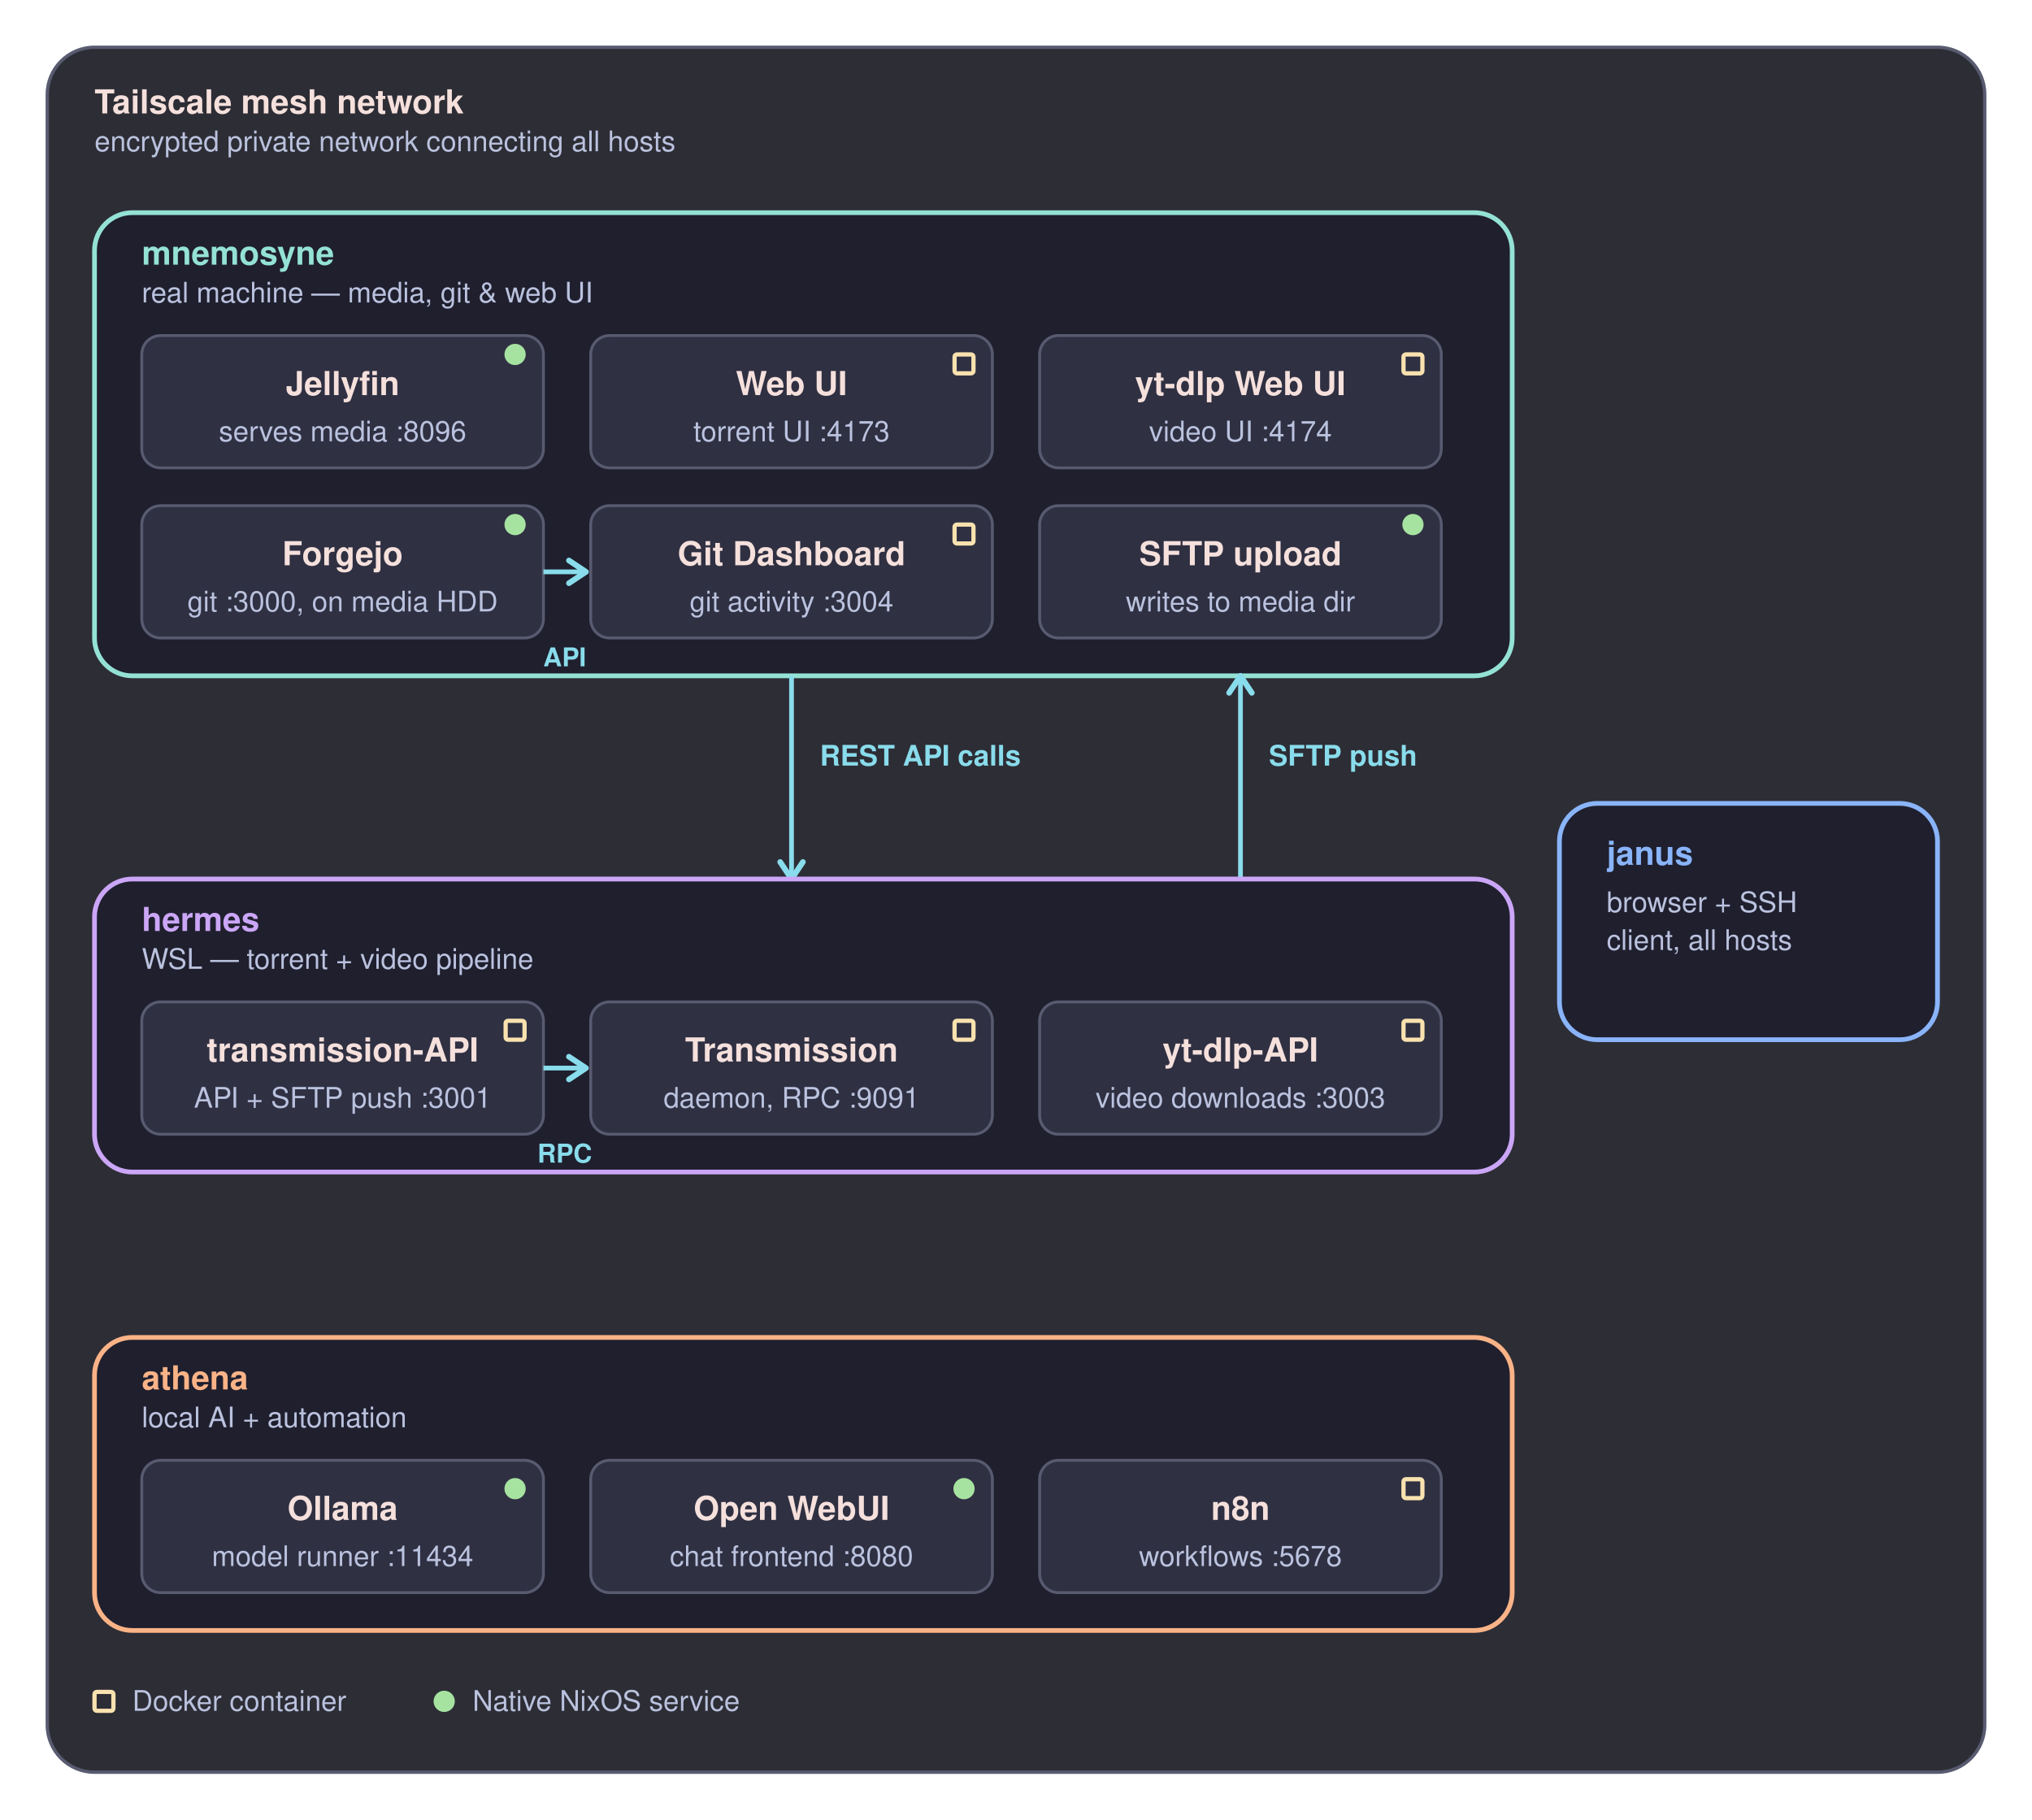
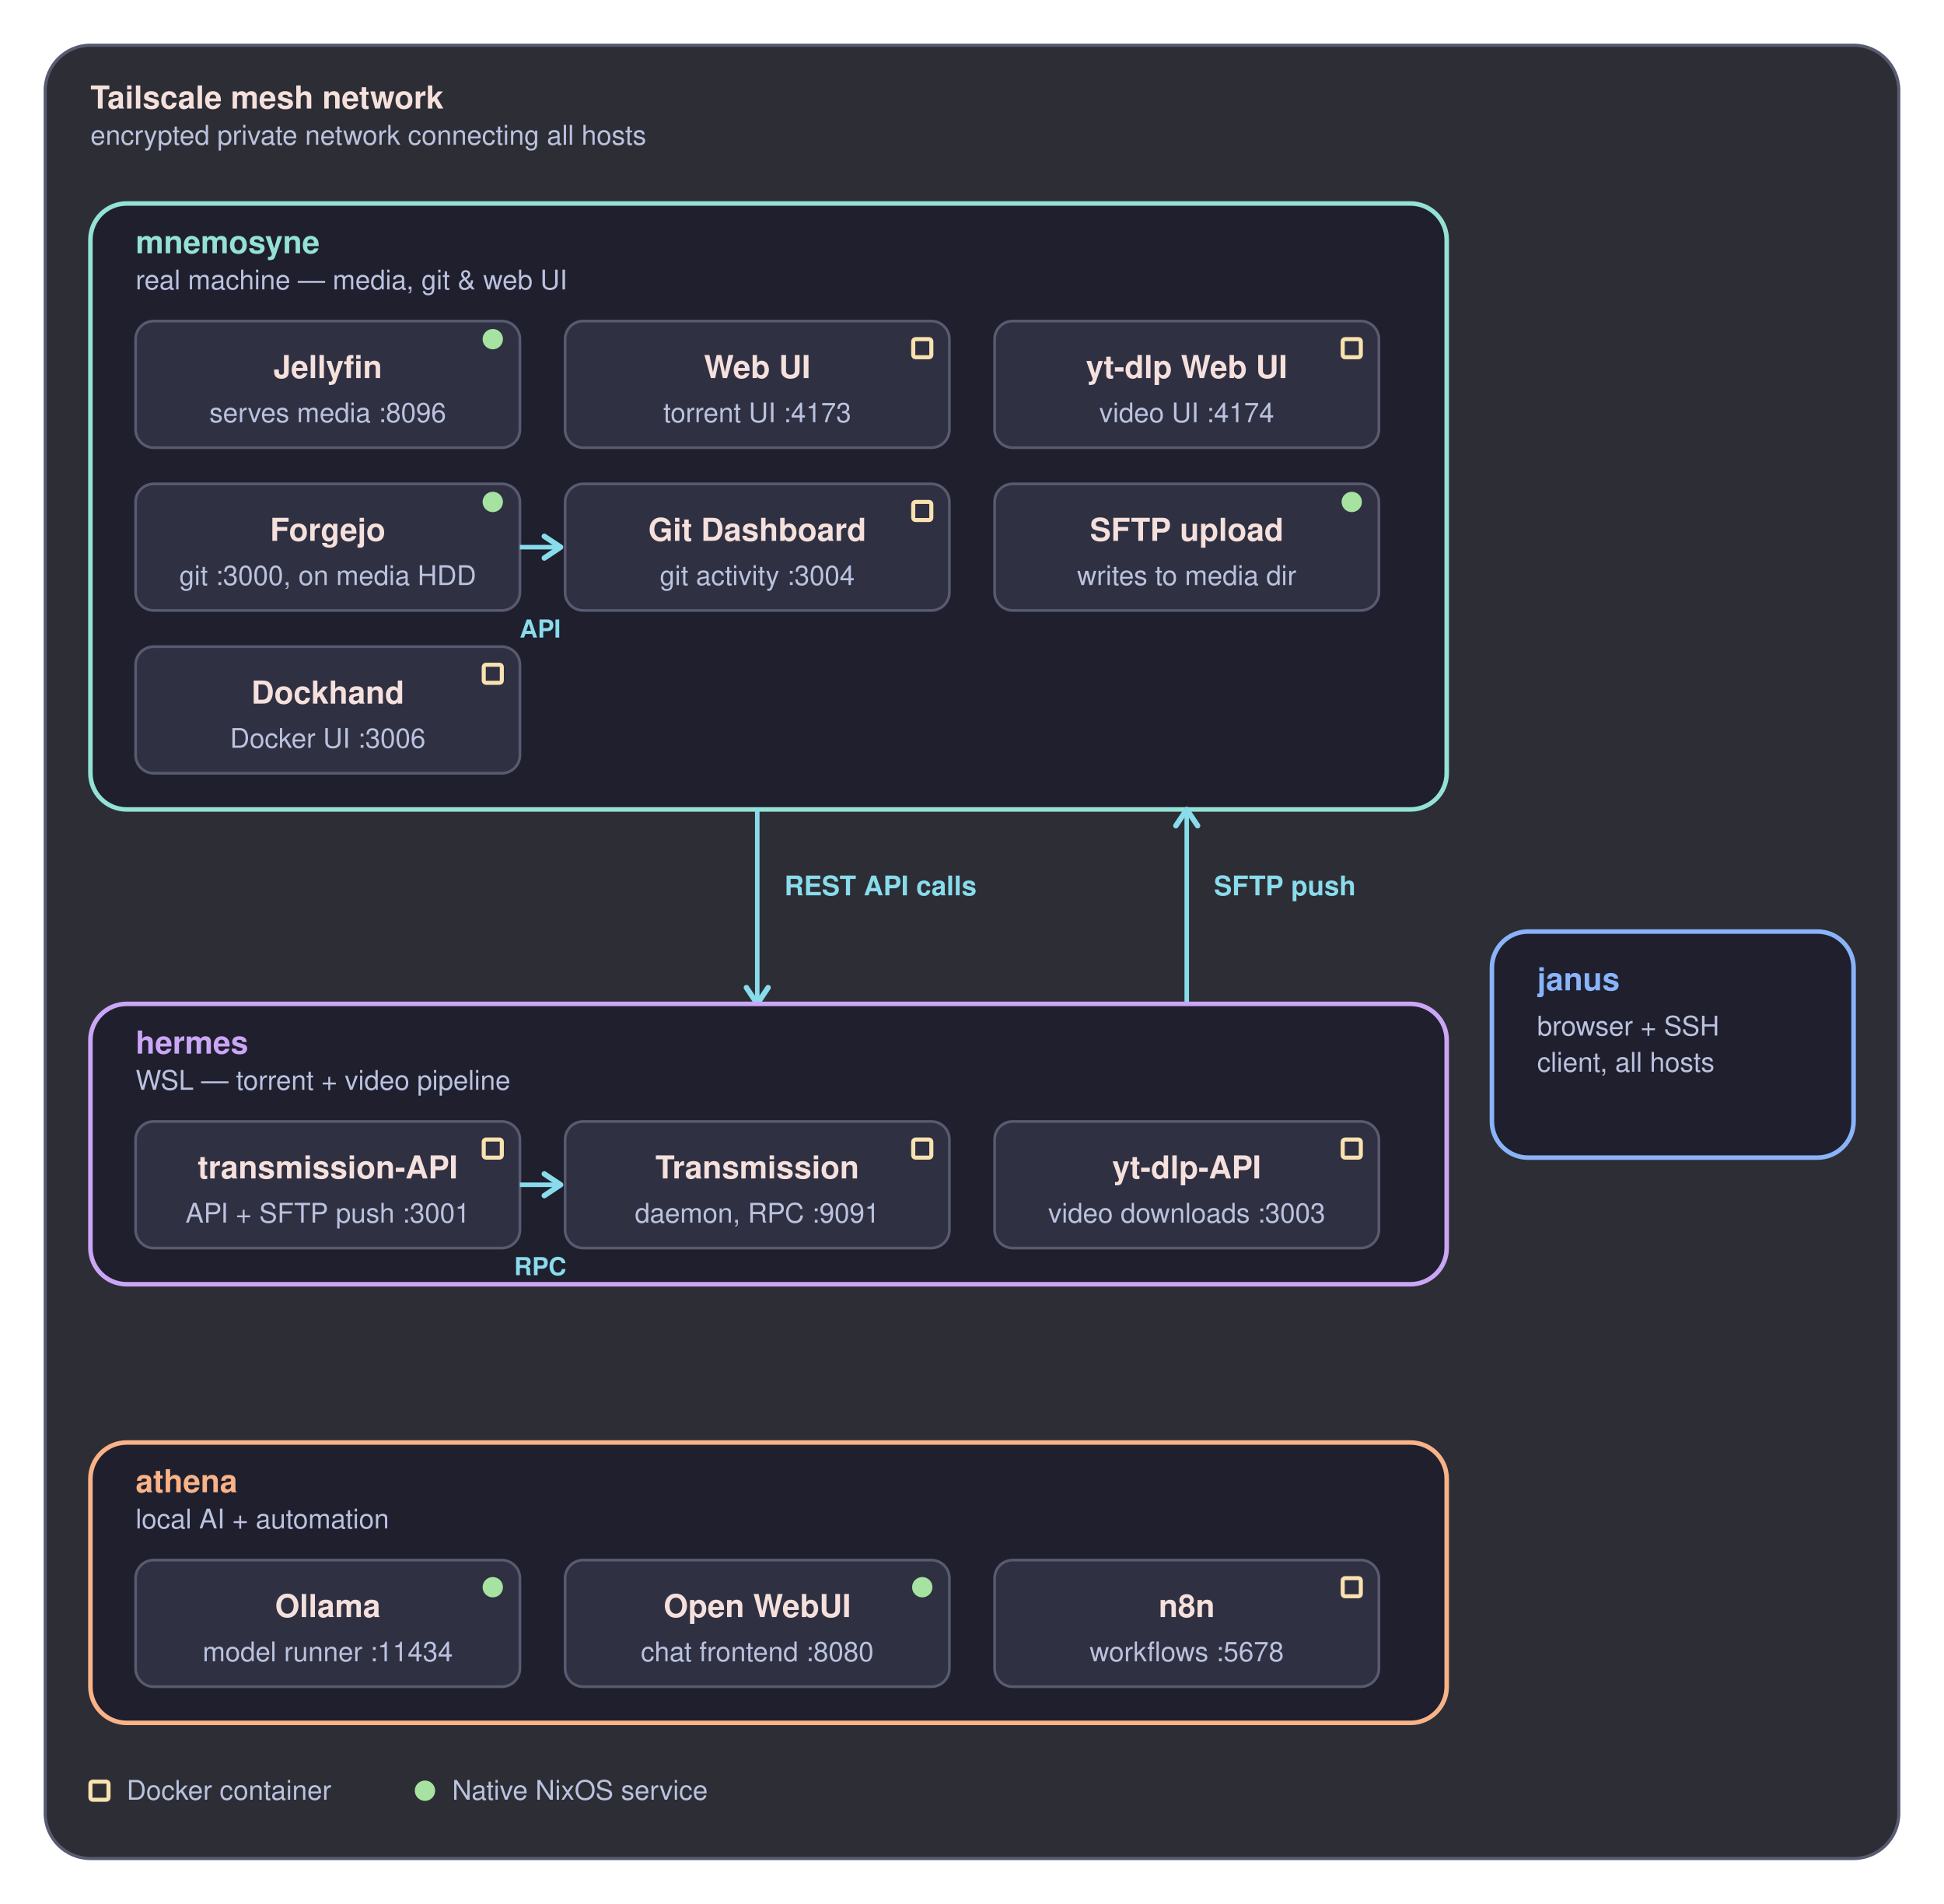
- <svg xmlns="http://www.w3.org/2000/svg" width="860" height="770" viewBox="0 0 860 770" font-family="-apple-system, BlinkMacSystemFont, 'Segoe UI', Helvetica, Arial, sans-serif">
+ <svg xmlns="http://www.w3.org/2000/svg" width="860" height="842" viewBox="0 0 860 842" font-family="-apple-system, BlinkMacSystemFont, 'Segoe UI', Helvetica, Arial, sans-serif">
  <defs>
    <marker id="arrow" viewBox="0 0 10 10" refX="8" refY="5" markerWidth="6" markerHeight="6" orient="auto-start-reverse">
      <path d="M2 1L8 5L2 9" fill="none" stroke="#89dceb" stroke-width="2" stroke-linecap="round" stroke-linejoin="round" />
    </marker>
    <marker id="arrow-gray" viewBox="0 0 10 10" refX="8" refY="5" markerWidth="6" markerHeight="6" orient="auto-start-reverse">
      <path d="M2 1L8 5L2 9" fill="none" stroke="#9399b2" stroke-width="2" stroke-linecap="round" stroke-linejoin="round" />
    </marker>
  </defs>
-   <rect x="20" y="20" width="820" height="730" rx="20" fill="#11111b" fill-opacity="0.88" stroke="#585b70" stroke-width="1.4" />
+   <rect x="20" y="20" width="820" height="802" rx="20" fill="#11111b" fill-opacity="0.88" stroke="#585b70" stroke-width="1.4" />
  <text x="40" y="48" font-size="14" font-weight="700" fill="#f5e0dc">Tailscale mesh network</text>
  <text x="40" y="64" font-size="12" fill="#bac2de">encrypted private network connecting all hosts</text>
-   <rect x="40" y="90" width="600" height="196" rx="16" fill="#1e1e2e" fill-opacity="0.92" stroke="#94e2d5" stroke-width="2" />
+   <rect x="40" y="90" width="600" height="268" rx="16" fill="#1e1e2e" fill-opacity="0.92" stroke="#94e2d5" stroke-width="2" />
  <text x="60" y="112" font-size="14" font-weight="700" fill="#94e2d5">mnemosyne</text>
  <text x="60" y="128" font-size="12" fill="#bac2de">real machine — media, git &amp; web UI</text>
  <rect x="60" y="142" width="170" height="56" rx="8" fill="#313244" fill-opacity="0.95" stroke="#585b70" stroke-width="1.2" />
  <circle cx="218" cy="150" r="4.5" fill="#a6e3a1" />
  <text x="145" y="164" text-anchor="middle" dominant-baseline="central" font-size="14" font-weight="700" fill="#f5e0dc">Jellyfin</text>
  <text x="145" y="184" text-anchor="middle" dominant-baseline="central" font-size="12" fill="#bac2de">serves media :8096</text>
  <rect x="250" y="142" width="170" height="56" rx="8" fill="#313244" fill-opacity="0.95" stroke="#585b70" stroke-width="1.2" />
  <rect x="404" y="150" width="8" height="8" rx="1" fill="none" stroke="#f9e2af" stroke-width="1.8" />
  <text x="335" y="164" text-anchor="middle" dominant-baseline="central" font-size="14" font-weight="700" fill="#f5e0dc">Web UI</text>
  <text x="335" y="184" text-anchor="middle" dominant-baseline="central" font-size="12" fill="#bac2de">torrent UI :4173</text>
  <rect x="440" y="142" width="170" height="56" rx="8" fill="#313244" fill-opacity="0.95" stroke="#585b70" stroke-width="1.2" />
  <rect x="594" y="150" width="8" height="8" rx="1" fill="none" stroke="#f9e2af" stroke-width="1.8" />
  <text x="525" y="164" text-anchor="middle" dominant-baseline="central" font-size="14" font-weight="700" fill="#f5e0dc">yt-dlp Web UI</text>
  <text x="525" y="184" text-anchor="middle" dominant-baseline="central" font-size="12" fill="#bac2de">video UI :4174</text>
  <rect x="60" y="214" width="170" height="56" rx="8" fill="#313244" fill-opacity="0.95" stroke="#585b70" stroke-width="1.2" />
  <circle cx="218" cy="222" r="4.5" fill="#a6e3a1" />
  <text x="145" y="236" text-anchor="middle" dominant-baseline="central" font-size="14" font-weight="700" fill="#f5e0dc">Forgejo</text>
  <text x="145" y="256" text-anchor="middle" dominant-baseline="central" font-size="12" fill="#bac2de">git :3000, on media HDD</text>
  <rect x="250" y="214" width="170" height="56" rx="8" fill="#313244" fill-opacity="0.95" stroke="#585b70" stroke-width="1.2" />
  <rect x="404" y="222" width="8" height="8" rx="1" fill="none" stroke="#f9e2af" stroke-width="1.8" />
  <text x="335" y="236" text-anchor="middle" dominant-baseline="central" font-size="14" font-weight="700" fill="#f5e0dc">Git Dashboard</text>
  <text x="335" y="256" text-anchor="middle" dominant-baseline="central" font-size="12" fill="#bac2de">git activity :3004</text>
  <line x1="230" y1="242" x2="248" y2="242" stroke="#89dceb" stroke-width="2" marker-end="url(#arrow)" />
  <text x="239" y="282" text-anchor="middle" font-size="11" font-weight="600" fill="#89dceb">API</text>
  <rect x="440" y="214" width="170" height="56" rx="8" fill="#313244" fill-opacity="0.95" stroke="#585b70" stroke-width="1.2" />
  <circle cx="598" cy="222" r="4.5" fill="#a6e3a1" />
  <text x="525" y="236" text-anchor="middle" dominant-baseline="central" font-size="14" font-weight="700" fill="#f5e0dc">SFTP upload</text>
  <text x="525" y="256" text-anchor="middle" dominant-baseline="central" font-size="12" fill="#bac2de">writes to media dir</text>
-   <line x1="335" y1="286" x2="335" y2="372" stroke="#89dceb" stroke-width="2" marker-end="url(#arrow)" />
-   <text x="347" y="324" font-size="12" font-weight="600" fill="#89dceb">REST API calls</text>
-   <line x1="525" y1="372" x2="525" y2="286" stroke="#89dceb" stroke-width="2" marker-end="url(#arrow)" />
-   <text x="537" y="324" font-size="12" font-weight="600" fill="#89dceb">SFTP push</text>
-   <rect x="40" y="372" width="600" height="124" rx="16" fill="#1e1e2e" fill-opacity="0.92" stroke="#cba6f7" stroke-width="2" />
-   <text x="60" y="394" font-size="14" font-weight="700" fill="#cba6f7">hermes</text>
-   <text x="60" y="410" font-size="12" fill="#bac2de">WSL — torrent + video pipeline</text>
-   <rect x="60" y="424" width="170" height="56" rx="8" fill="#313244" fill-opacity="0.95" stroke="#585b70" stroke-width="1.2" />
-   <rect x="214" y="432" width="8" height="8" rx="1" fill="none" stroke="#f9e2af" stroke-width="1.8" />
-   <text x="145" y="446" text-anchor="middle" dominant-baseline="central" font-size="14" font-weight="700" fill="#f5e0dc">transmission-API</text>
-   <text x="145" y="466" text-anchor="middle" dominant-baseline="central" font-size="12" fill="#bac2de">API + SFTP push :3001</text>
-   <rect x="250" y="424" width="170" height="56" rx="8" fill="#313244" fill-opacity="0.95" stroke="#585b70" stroke-width="1.2" />
-   <rect x="404" y="432" width="8" height="8" rx="1" fill="none" stroke="#f9e2af" stroke-width="1.8" />
-   <text x="335" y="446" text-anchor="middle" dominant-baseline="central" font-size="14" font-weight="700" fill="#f5e0dc">Transmission</text>
-   <text x="335" y="466" text-anchor="middle" dominant-baseline="central" font-size="12" fill="#bac2de">daemon, RPC :9091</text>
-   <line x1="230" y1="452" x2="248" y2="452" stroke="#89dceb" stroke-width="2" marker-end="url(#arrow)" />
-   <text x="239" y="492" text-anchor="middle" font-size="11" font-weight="600" fill="#89dceb">RPC</text>
-   <rect x="440" y="424" width="170" height="56" rx="8" fill="#313244" fill-opacity="0.95" stroke="#585b70" stroke-width="1.2" />
-   <rect x="594" y="432" width="8" height="8" rx="1" fill="none" stroke="#f9e2af" stroke-width="1.8" />
-   <text x="525" y="446" text-anchor="middle" dominant-baseline="central" font-size="14" font-weight="700" fill="#f5e0dc">yt-dlp-API</text>
-   <text x="525" y="466" text-anchor="middle" dominant-baseline="central" font-size="12" fill="#bac2de">video downloads :3003</text>
-   <rect x="40" y="566" width="600" height="124" rx="16" fill="#1e1e2e" fill-opacity="0.92" stroke="#fab387" stroke-width="2" />
-   <text x="60" y="588" font-size="14" font-weight="700" fill="#fab387">athena</text>
-   <text x="60" y="604" font-size="12" fill="#bac2de">local AI + automation</text>
-   <rect x="60" y="618" width="170" height="56" rx="8" fill="#313244" fill-opacity="0.95" stroke="#585b70" stroke-width="1.2" />
-   <circle cx="218" cy="630" r="4.5" fill="#a6e3a1" />
-   <text x="145" y="640" text-anchor="middle" dominant-baseline="central" font-size="14" font-weight="700" fill="#f5e0dc">Ollama</text>
-   <text x="145" y="660" text-anchor="middle" dominant-baseline="central" font-size="12" fill="#bac2de">model runner :11434</text>
-   <rect x="250" y="618" width="170" height="56" rx="8" fill="#313244" fill-opacity="0.95" stroke="#585b70" stroke-width="1.2" />
-   <circle cx="408" cy="630" r="4.5" fill="#a6e3a1" />
-   <text x="335" y="640" text-anchor="middle" dominant-baseline="central" font-size="14" font-weight="700" fill="#f5e0dc">Open WebUI</text>
-   <text x="335" y="660" text-anchor="middle" dominant-baseline="central" font-size="12" fill="#bac2de">chat frontend :8080</text>
-   <rect x="440" y="618" width="170" height="56" rx="8" fill="#313244" fill-opacity="0.95" stroke="#585b70" stroke-width="1.2" />
-   <rect x="594" y="626" width="8" height="8" rx="1" fill="none" stroke="#f9e2af" stroke-width="1.8" />
-   <text x="525" y="640" text-anchor="middle" dominant-baseline="central" font-size="14" font-weight="700" fill="#f5e0dc">n8n</text>
-   <text x="525" y="660" text-anchor="middle" dominant-baseline="central" font-size="12" fill="#bac2de">workflows :5678</text>
-   <rect x="40" y="716" width="8" height="8" rx="1" fill="none" stroke="#f9e2af" stroke-width="1.8" />
-   <text x="56" y="724" font-size="12" fill="#bac2de">Docker container</text>
-   <circle cx="188" cy="720" r="4.5" fill="#a6e3a1" />
-   <text x="200" y="724" font-size="12" fill="#bac2de">Native NixOS service</text>
-   <rect x="660" y="340" width="160" height="100" rx="16" fill="#1e1e2e" fill-opacity="0.92" stroke="#89b4fa" stroke-width="2" />
-   <text x="680" y="366" font-size="14" font-weight="700" fill="#89b4fa">janus</text>
-   <text x="680" y="386" font-size="12" fill="#bac2de">browser + SSH</text>
-   <text x="680" y="402" font-size="12" fill="#bac2de">client, all hosts</text>
+   <rect x="60" y="286" width="170" height="56" rx="8" fill="#313244" fill-opacity="0.95" stroke="#585b70" stroke-width="1.2" />
+   <rect x="214" y="294" width="8" height="8" rx="1" fill="none" stroke="#f9e2af" stroke-width="1.8" />
+   <text x="145" y="308" text-anchor="middle" dominant-baseline="central" font-size="14" font-weight="700" fill="#f5e0dc">Dockhand</text>
+   <text x="145" y="328" text-anchor="middle" dominant-baseline="central" font-size="12" fill="#bac2de">Docker UI :3006</text>
+   <line x1="335" y1="358" x2="335" y2="444" stroke="#89dceb" stroke-width="2" marker-end="url(#arrow)" />
+   <text x="347" y="396" font-size="12" font-weight="600" fill="#89dceb">REST API calls</text>
+   <line x1="525" y1="444" x2="525" y2="358" stroke="#89dceb" stroke-width="2" marker-end="url(#arrow)" />
+   <text x="537" y="396" font-size="12" font-weight="600" fill="#89dceb">SFTP push</text>
+   <rect x="40" y="444" width="600" height="124" rx="16" fill="#1e1e2e" fill-opacity="0.92" stroke="#cba6f7" stroke-width="2" />
+   <text x="60" y="466" font-size="14" font-weight="700" fill="#cba6f7">hermes</text>
+   <text x="60" y="482" font-size="12" fill="#bac2de">WSL — torrent + video pipeline</text>
+   <rect x="60" y="496" width="170" height="56" rx="8" fill="#313244" fill-opacity="0.95" stroke="#585b70" stroke-width="1.2" />
+   <rect x="214" y="504" width="8" height="8" rx="1" fill="none" stroke="#f9e2af" stroke-width="1.8" />
+   <text x="145" y="518" text-anchor="middle" dominant-baseline="central" font-size="14" font-weight="700" fill="#f5e0dc">transmission-API</text>
+   <text x="145" y="538" text-anchor="middle" dominant-baseline="central" font-size="12" fill="#bac2de">API + SFTP push :3001</text>
+   <rect x="250" y="496" width="170" height="56" rx="8" fill="#313244" fill-opacity="0.95" stroke="#585b70" stroke-width="1.2" />
+   <rect x="404" y="504" width="8" height="8" rx="1" fill="none" stroke="#f9e2af" stroke-width="1.8" />
+   <text x="335" y="518" text-anchor="middle" dominant-baseline="central" font-size="14" font-weight="700" fill="#f5e0dc">Transmission</text>
+   <text x="335" y="538" text-anchor="middle" dominant-baseline="central" font-size="12" fill="#bac2de">daemon, RPC :9091</text>
+   <line x1="230" y1="524" x2="248" y2="524" stroke="#89dceb" stroke-width="2" marker-end="url(#arrow)" />
+   <text x="239" y="564" text-anchor="middle" font-size="11" font-weight="600" fill="#89dceb">RPC</text>
+   <rect x="440" y="496" width="170" height="56" rx="8" fill="#313244" fill-opacity="0.95" stroke="#585b70" stroke-width="1.2" />
+   <rect x="594" y="504" width="8" height="8" rx="1" fill="none" stroke="#f9e2af" stroke-width="1.8" />
+   <text x="525" y="518" text-anchor="middle" dominant-baseline="central" font-size="14" font-weight="700" fill="#f5e0dc">yt-dlp-API</text>
+   <text x="525" y="538" text-anchor="middle" dominant-baseline="central" font-size="12" fill="#bac2de">video downloads :3003</text>
+   <rect x="40" y="638" width="600" height="124" rx="16" fill="#1e1e2e" fill-opacity="0.92" stroke="#fab387" stroke-width="2" />
+   <text x="60" y="660" font-size="14" font-weight="700" fill="#fab387">athena</text>
+   <text x="60" y="676" font-size="12" fill="#bac2de">local AI + automation</text>
+   <rect x="60" y="690" width="170" height="56" rx="8" fill="#313244" fill-opacity="0.95" stroke="#585b70" stroke-width="1.2" />
+   <circle cx="218" cy="702" r="4.5" fill="#a6e3a1" />
+   <text x="145" y="712" text-anchor="middle" dominant-baseline="central" font-size="14" font-weight="700" fill="#f5e0dc">Ollama</text>
+   <text x="145" y="732" text-anchor="middle" dominant-baseline="central" font-size="12" fill="#bac2de">model runner :11434</text>
+   <rect x="250" y="690" width="170" height="56" rx="8" fill="#313244" fill-opacity="0.95" stroke="#585b70" stroke-width="1.2" />
+   <circle cx="408" cy="702" r="4.5" fill="#a6e3a1" />
+   <text x="335" y="712" text-anchor="middle" dominant-baseline="central" font-size="14" font-weight="700" fill="#f5e0dc">Open WebUI</text>
+   <text x="335" y="732" text-anchor="middle" dominant-baseline="central" font-size="12" fill="#bac2de">chat frontend :8080</text>
+   <rect x="440" y="690" width="170" height="56" rx="8" fill="#313244" fill-opacity="0.95" stroke="#585b70" stroke-width="1.2" />
+   <rect x="594" y="698" width="8" height="8" rx="1" fill="none" stroke="#f9e2af" stroke-width="1.8" />
+   <text x="525" y="712" text-anchor="middle" dominant-baseline="central" font-size="14" font-weight="700" fill="#f5e0dc">n8n</text>
+   <text x="525" y="732" text-anchor="middle" dominant-baseline="central" font-size="12" fill="#bac2de">workflows :5678</text>
+   <rect x="40" y="788" width="8" height="8" rx="1" fill="none" stroke="#f9e2af" stroke-width="1.8" />
+   <text x="56" y="796" font-size="12" fill="#bac2de">Docker container</text>
+   <circle cx="188" cy="792" r="4.5" fill="#a6e3a1" />
+   <text x="200" y="796" font-size="12" fill="#bac2de">Native NixOS service</text>
+   <rect x="660" y="412" width="160" height="100" rx="16" fill="#1e1e2e" fill-opacity="0.92" stroke="#89b4fa" stroke-width="2" />
+   <text x="680" y="438" font-size="14" font-weight="700" fill="#89b4fa">janus</text>
+   <text x="680" y="458" font-size="12" fill="#bac2de">browser + SSH</text>
+   <text x="680" y="474" font-size="12" fill="#bac2de">client, all hosts</text>
</svg>
